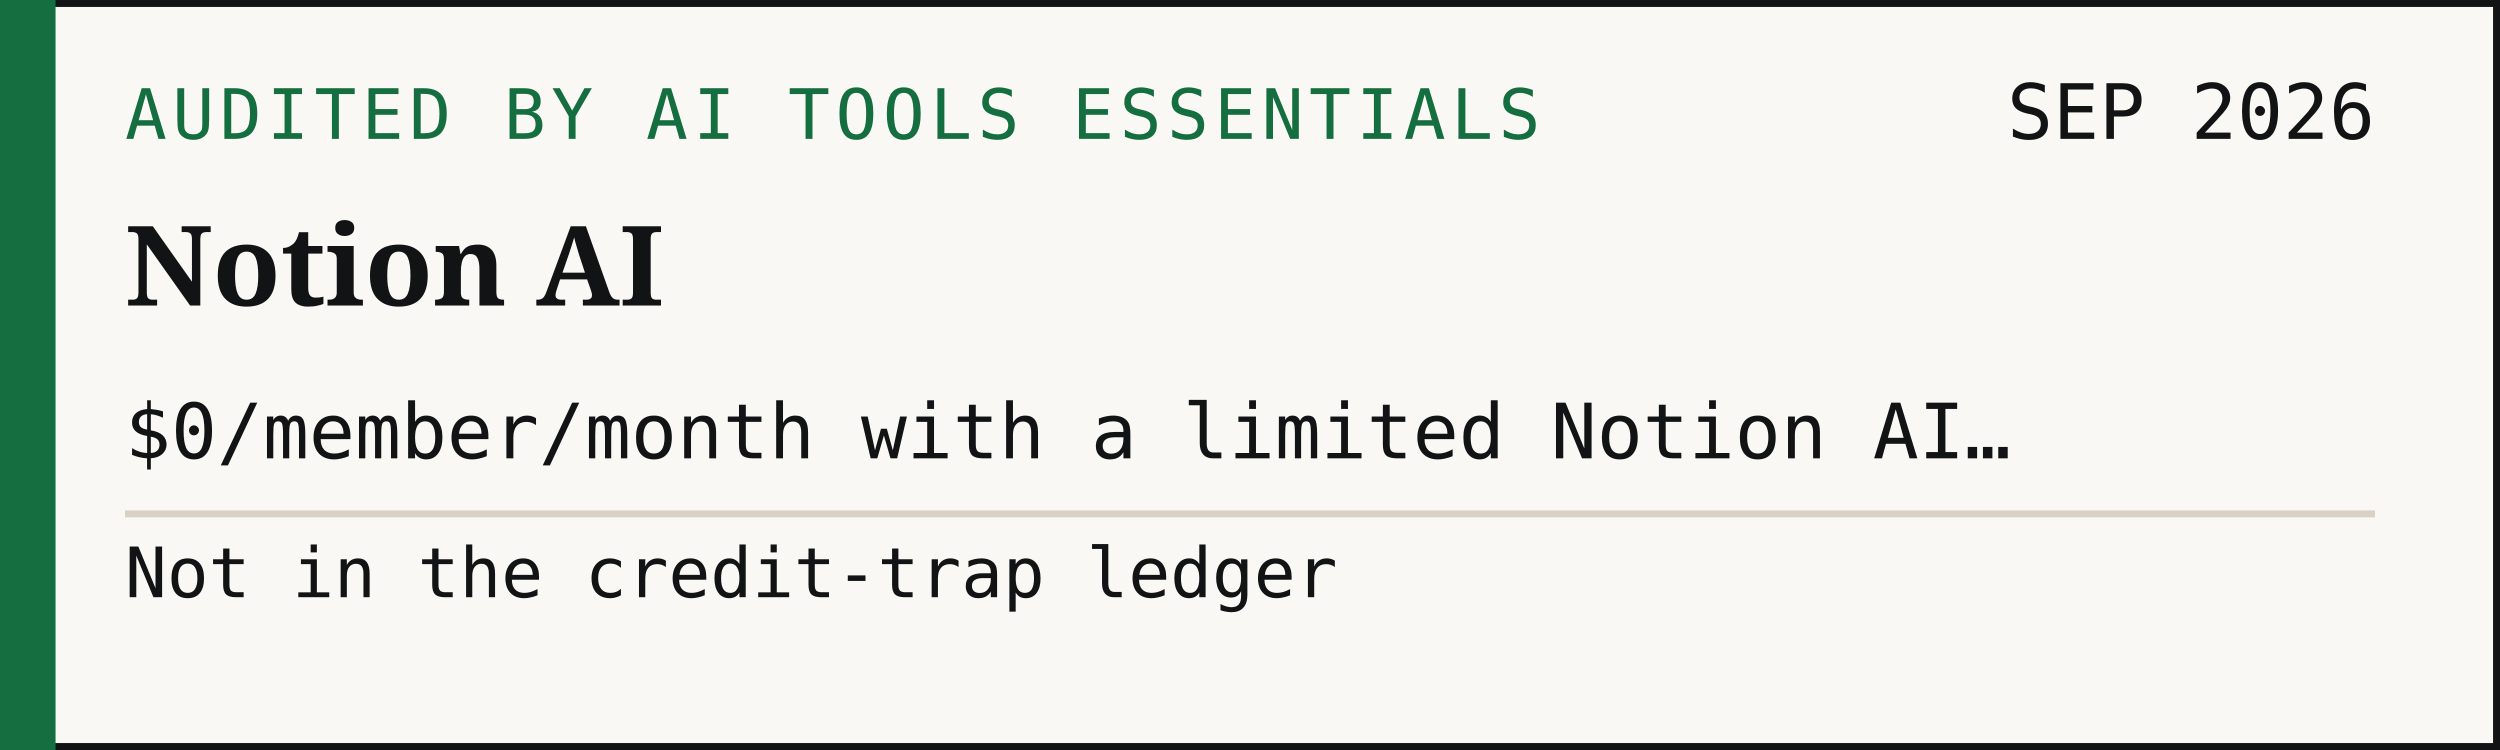
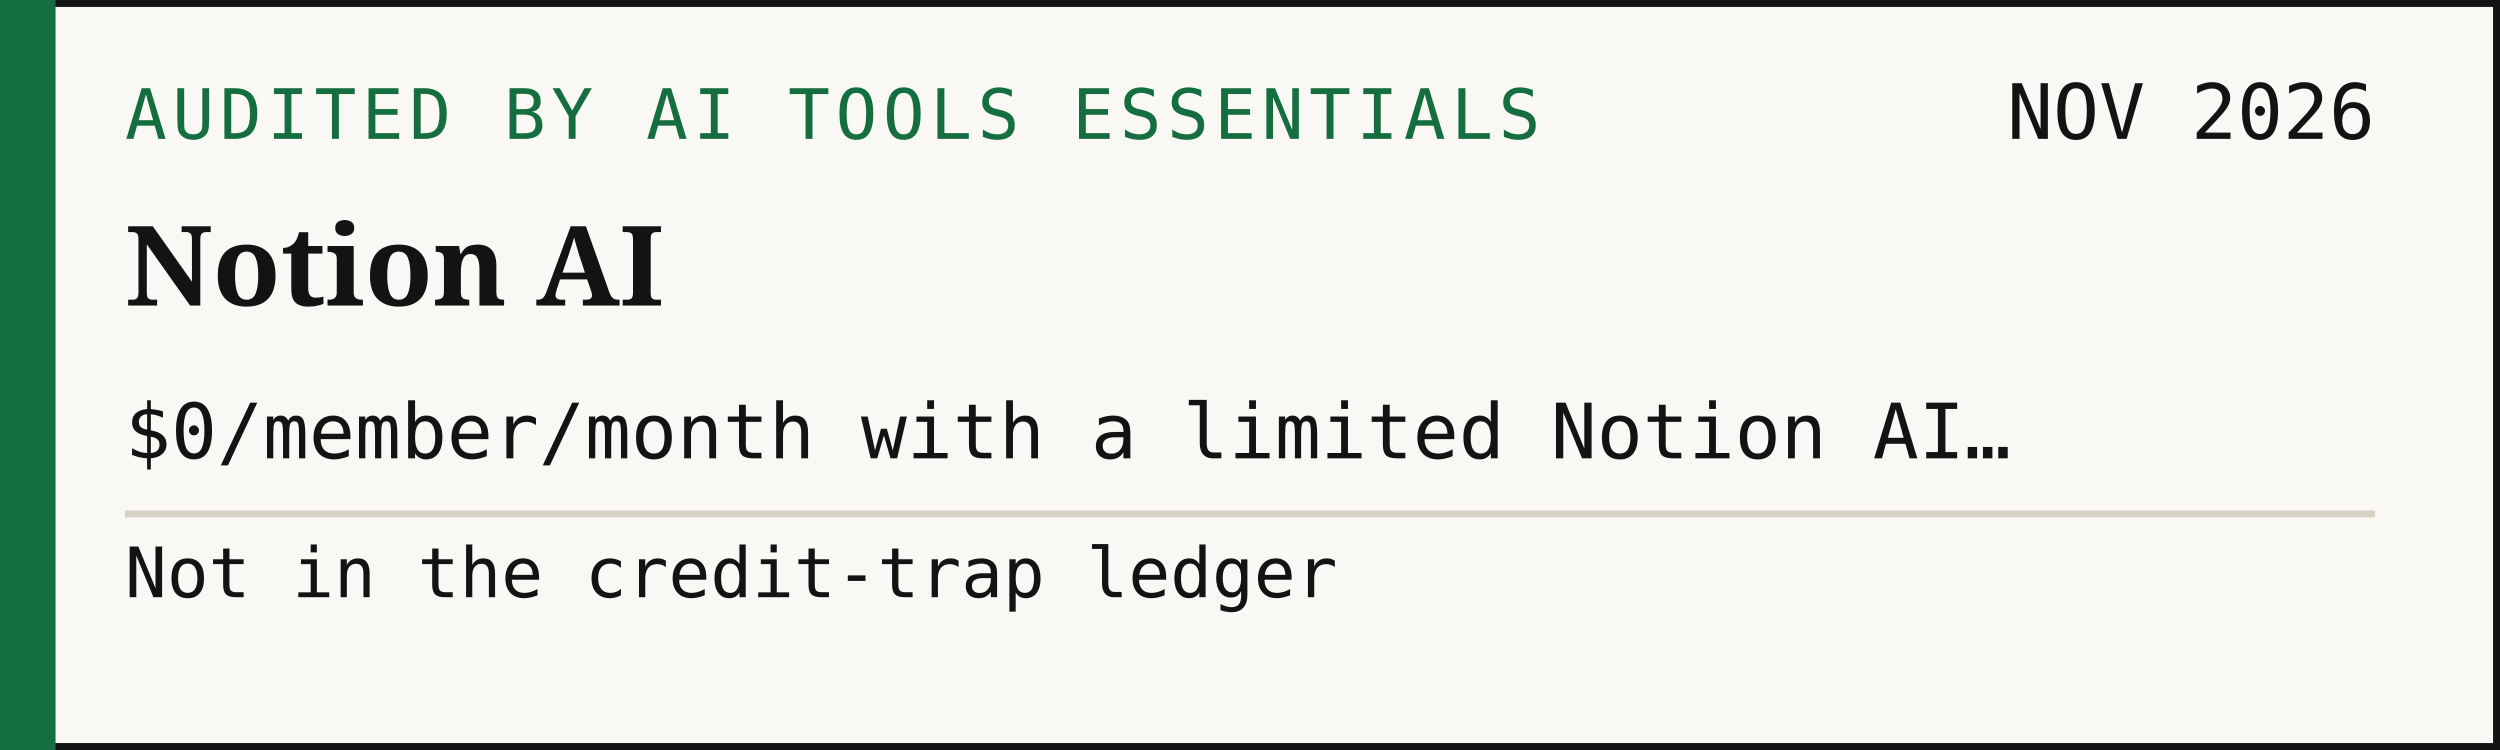
<svg xmlns="http://www.w3.org/2000/svg" width="360" height="108" viewBox="0 0 360 108" role="img" aria-label="AUDITED BY AI TOOLS ESSENTIALS — Notion AI">
  <rect width="360" height="108" fill="#FAF8F5" />
  <rect x="0.5" y="0.5" width="359" height="107" fill="none" stroke="#111315" />
  <rect width="8" height="108" fill="#156E3F" />
  <text x="18" y="20" font-family="IBM Plex Mono, ui-monospace, monospace" font-size="10" letter-spacing="0.08em" fill="#156E3F">AUDITED BY AI TOOLS ESSENTIALS</text>
-   <text x="342" y="20" text-anchor="end" font-family="IBM Plex Mono, ui-monospace, monospace" font-size="11" fill="#111315">SEP 2026</text>
+   <text x="342" y="20" text-anchor="end" font-family="IBM Plex Mono, ui-monospace, monospace" font-size="11" fill="#111315">NOV 2026</text>
  <text x="18" y="44" font-family="Newsreader, Georgia, serif" font-size="16" font-weight="700" fill="#111315">Notion AI</text>
  <text x="18" y="66" font-family="IBM Plex Mono, ui-monospace, monospace" font-size="11" fill="#111315">$0/member/month with a limited Notion AI…</text>
  <text x="18" y="86" font-family="IBM Plex Mono, ui-monospace, monospace" font-size="10" fill="#111315">Not in the credit-trap ledger</text>
  <line x1="18" y1="74" x2="342" y2="74" stroke="#D8D2C5" />
</svg>
